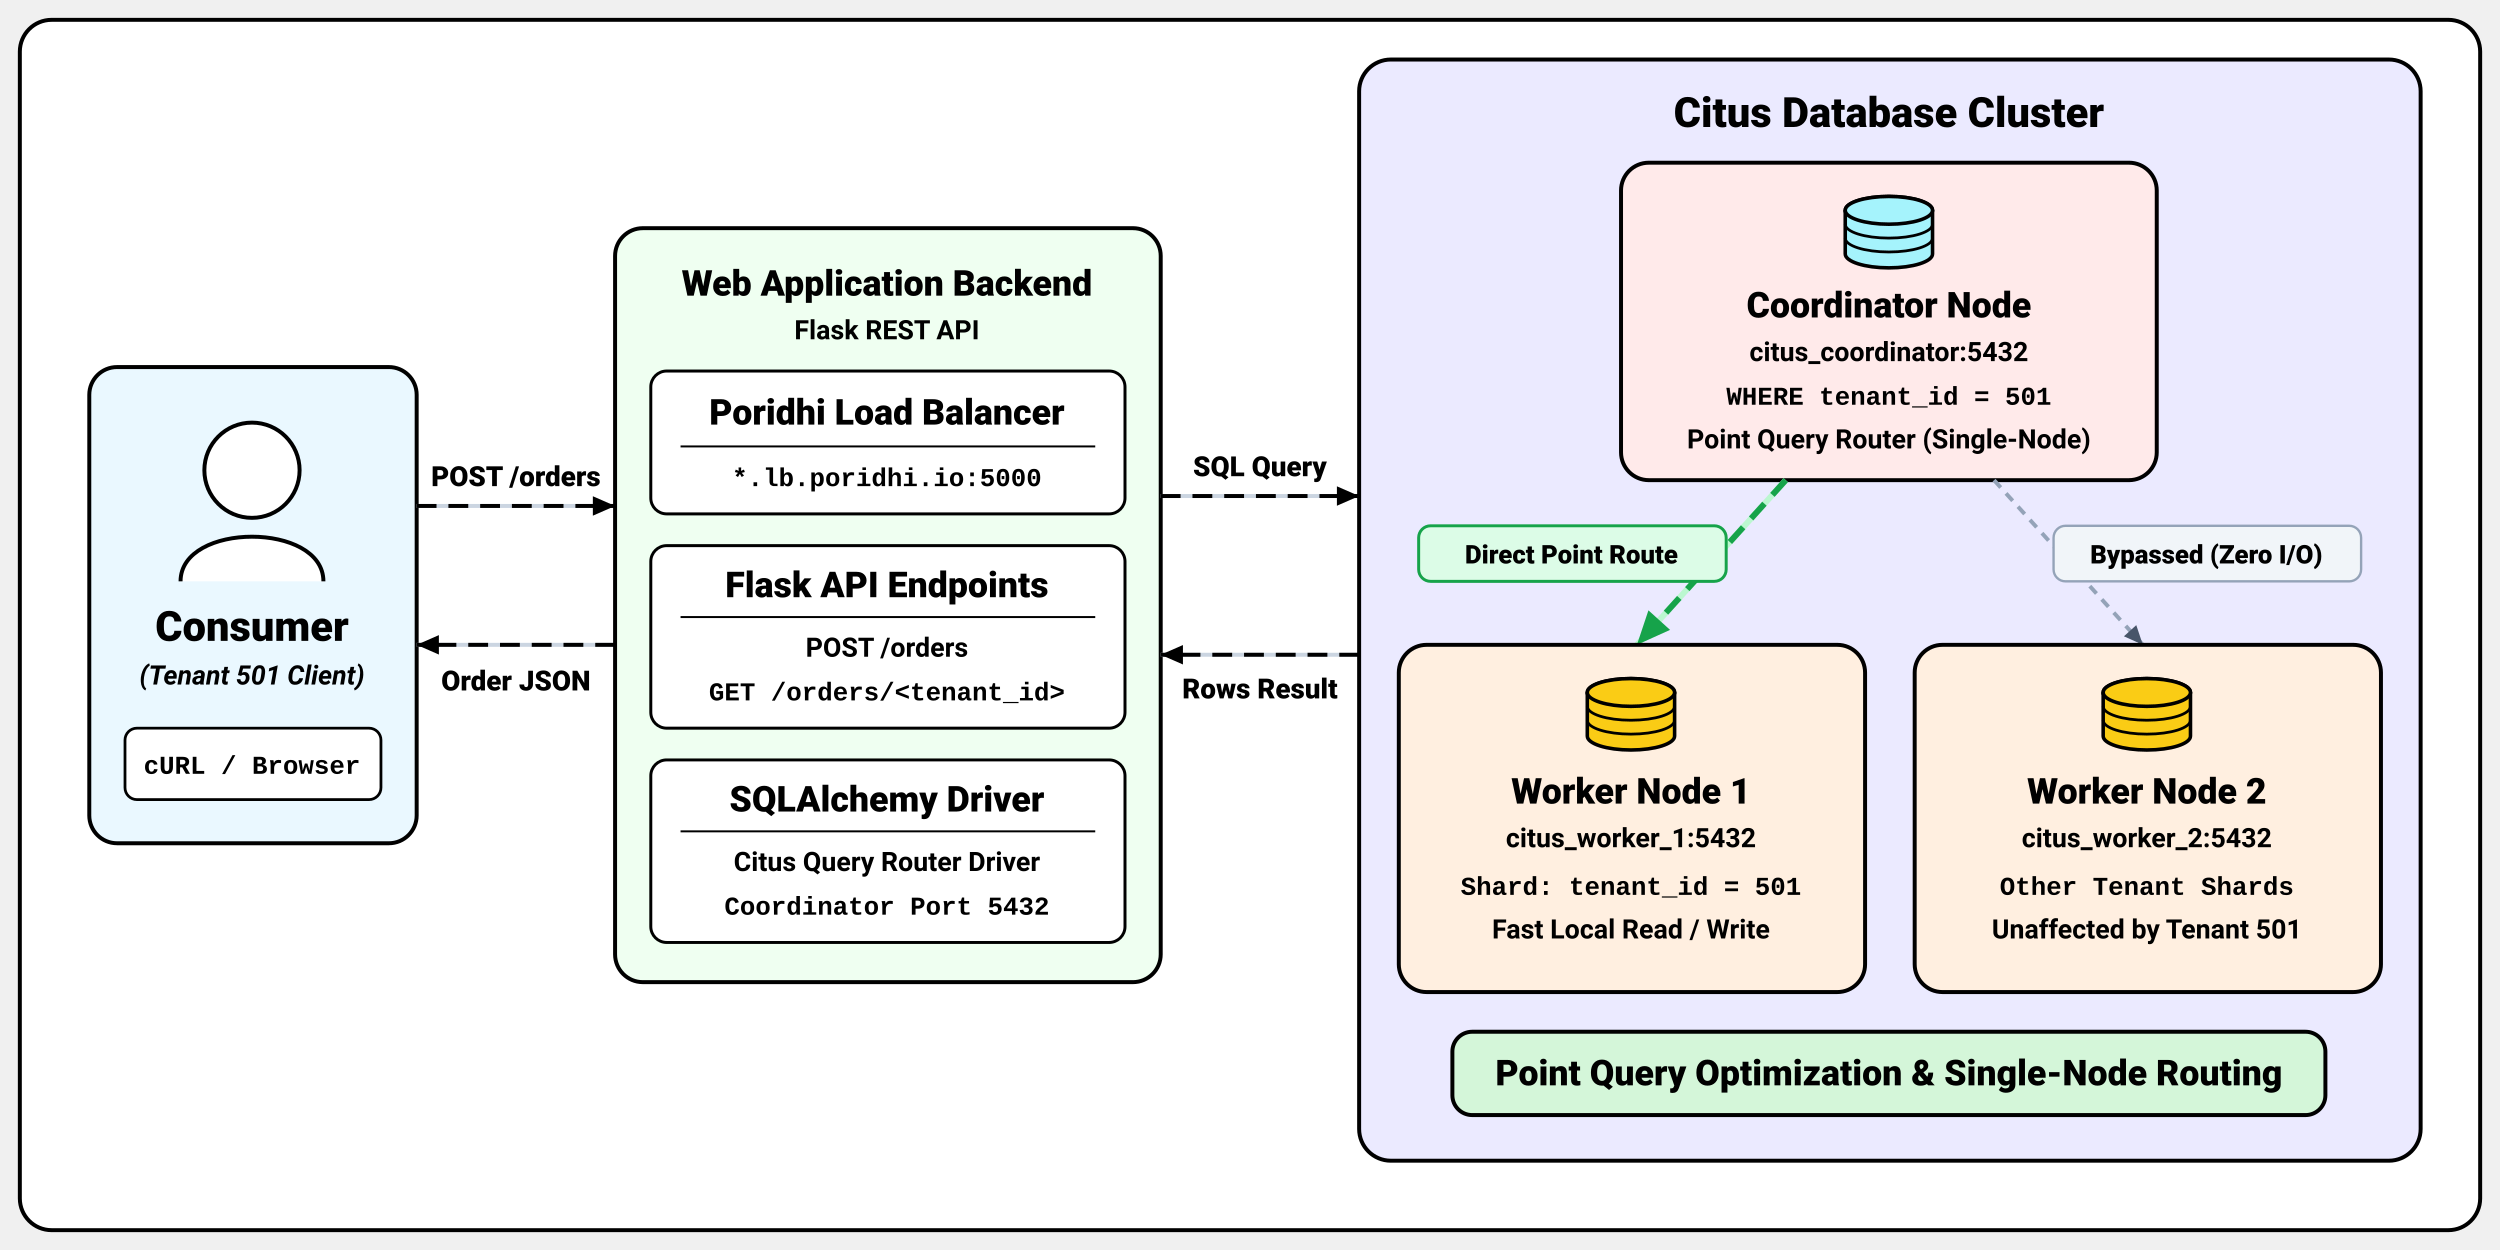
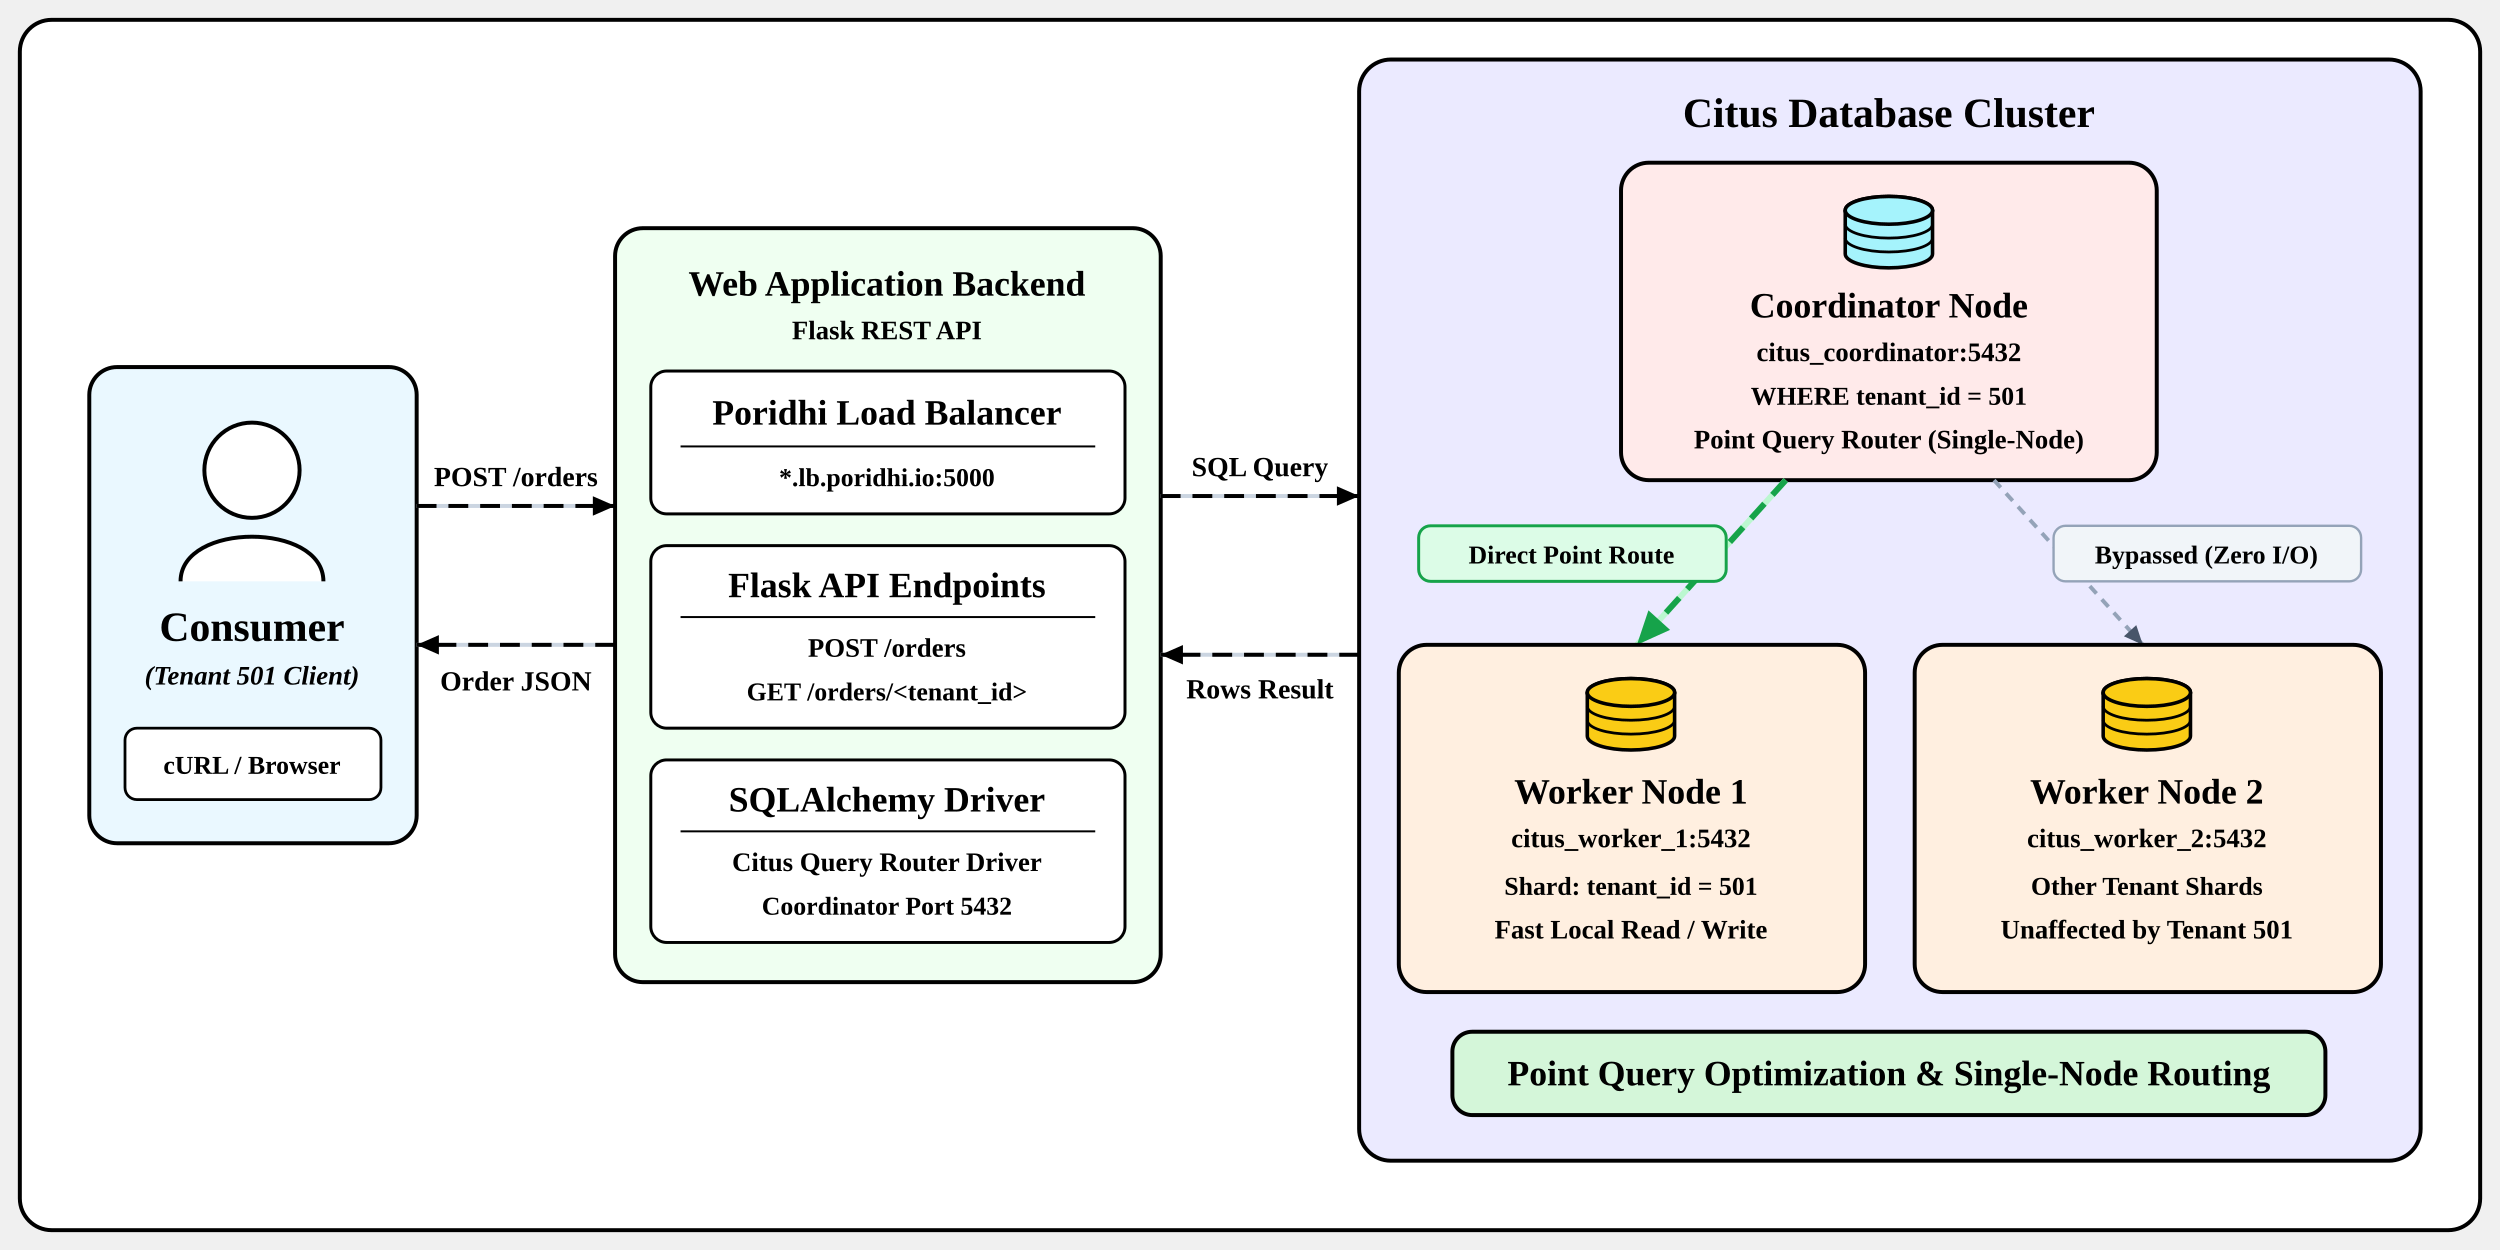
<svg xmlns="http://www.w3.org/2000/svg" viewBox="0 0 1260 630" width="100%" height="auto">
  <defs>
    <style>
-       .txt-title { font-family: -apple-system, BlinkMacSystemFont, "Segoe UI", Roboto, Helvetica, Arial, sans-serif; font-size: 21px; font-weight: 800; fill: #000000; }
-       .txt-node-title { font-family: -apple-system, BlinkMacSystemFont, "Segoe UI", Roboto, Helvetica, Arial, sans-serif; font-size: 18px; font-weight: 800; fill: #000000; }
-       .txt-node-sub { font-family: -apple-system, BlinkMacSystemFont, "Segoe UI", Roboto, Helvetica, Arial, sans-serif; font-size: 13.5px; font-weight: 600; fill: #000000; }
-       .txt-node-code { font-family: "SFMono-Regular", Consolas, "Liberation Mono", Menlo, monospace; font-size: 13px; font-weight: 700; fill: #000000; }
-       .txt-arrow-label { font-family: -apple-system, BlinkMacSystemFont, "Segoe UI", Roboto, Helvetica, Arial, sans-serif; font-size: 14px; font-weight: 800; fill: #000000; }
-       .txt-badge { font-family: -apple-system, BlinkMacSystemFont, "Segoe UI", Roboto, Helvetica, Arial, sans-serif; font-size: 13px; font-weight: 800; fill: #000000; }
+       .txt-title { font-family: "Times New Roman", Times, serif; font-size: 21px; font-weight: 800; fill: #000000; }
+       .txt-node-title { font-family: "Times New Roman", Times, serif; font-size: 18px; font-weight: 800; fill: #000000; }
+       .txt-node-sub { font-family: "Times New Roman", Times, serif; font-size: 13.5px; font-weight: 600; fill: #000000; }
+       .txt-node-code { font-family: "Times New Roman", Times, serif; font-size: 13px; font-weight: 700; fill: #000000; }
+       .txt-arrow-label { font-family: "Times New Roman", Times, serif; font-size: 14px; font-weight: 800; fill: #000000; }
+       .txt-badge { font-family: "Times New Roman", Times, serif; font-size: 13px; font-weight: 800; fill: #000000; }

      /* Live Flow Animations */
      @keyframes flow-dash {
        from { stroke-dashoffset: 0; }
        to { stroke-dashoffset: -32; }
      }
      .anim-flow {
        stroke-dasharray: 10 6;
        animation: flow-dash 1.2s linear infinite;
      }
      .anim-flow-green {
        stroke-dasharray: 10 6;
        animation: flow-dash 1s linear infinite;
      }
    </style>
    <marker id="arrow" viewBox="0 0 10 10" refX="8" refY="5" markerWidth="7" markerHeight="7" orient="auto">
      <path d="M 0 1.5 L 8 5 L 0 8.5 z" fill="#000000" />
    </marker>
    <marker id="arrow-muted" viewBox="0 0 10 10" refX="8" refY="5" markerWidth="6" markerHeight="6" orient="auto">
      <path d="M 0 1.5 L 8 5 L 0 8.5 z" fill="#475569" />
    </marker>
    <marker id="arrow-green" viewBox="0 0 10 10" refX="8" refY="5" markerWidth="7" markerHeight="7" orient="auto">
      <path d="M 0 1.5 L 8 5 L 0 8.5 z" fill="#16a34a" />
    </marker>
  </defs>
  <rect x="10" y="10" width="1240" height="610" rx="16" fill="#ffffff" stroke="#000000" stroke-width="2" />
  <g transform="translate(45, 185)">
    <rect width="165" height="240" rx="14" fill="#eaf8ff" stroke="#000000" stroke-width="2" />
    <circle cx="82" cy="52" r="24" fill="#ffffff" stroke="#000000" stroke-width="2" />
    <path d="M 46 108 C 46 78, 118 78, 118 108" fill="#ffffff" stroke="#000000" stroke-width="2" />
    <text x="82" y="138" class="txt-title" text-anchor="middle">Consumer</text>
    <text x="82" y="160" class="txt-node-sub" font-style="italic" text-anchor="middle">(Tenant 501 Client)</text>
    <rect x="18" y="182" width="129" height="36" rx="6" fill="#ffffff" stroke="#000000" stroke-width="1.4" />
    <text x="82" y="205" class="txt-node-code" text-anchor="middle">cURL / Browser</text>
  </g>
  <path d="M 210 255 L 310 255" fill="none" stroke="#cbd5e1" stroke-width="2" />
  <path d="M 210 255 L 310 255" fill="none" stroke="#000000" stroke-width="2" class="anim-flow" marker-end="url(#arrow)">
    <animate attributeName="stroke-dashoffset" from="0" to="-32" dur="1.2s" repeatCount="indefinite" />
  </path>
  <text x="260" y="245" class="txt-arrow-label" text-anchor="middle">POST /orders</text>
  <path d="M 310 325 L 210 325" fill="none" stroke="#cbd5e1" stroke-width="2" />
  <path d="M 310 325 L 210 325" fill="none" stroke="#000000" stroke-width="2" class="anim-flow" marker-end="url(#arrow)">
    <animate attributeName="stroke-dashoffset" from="0" to="-32" dur="1.2s" repeatCount="indefinite" />
  </path>
  <text x="260" y="348" class="txt-arrow-label" text-anchor="middle">Order JSON</text>
  <g transform="translate(310, 115)">
    <rect width="275" height="380" rx="14" fill="#effff1" stroke="#000000" stroke-width="2" />
    <text x="137" y="34" class="txt-node-title" text-anchor="middle">Web Application Backend</text>
    <text x="137" y="56" class="txt-node-sub" font-weight="700" text-anchor="middle">Flask REST API</text>
    <g transform="translate(18, 72)">
      <rect width="239" height="72" rx="8" fill="#ffffff" stroke="#000000" stroke-width="1.5" />
      <text x="119" y="27" class="txt-node-title" font-size="15" text-anchor="middle">Poridhi Load Balancer</text>
      <line x1="15" y1="38" x2="224" y2="38" stroke="#000000" stroke-width="1" />
      <text x="119" y="58" class="txt-node-code" text-anchor="middle">*.lb.poridhi.io:5000</text>
    </g>
    <g transform="translate(18, 160)">
      <rect width="239" height="92" rx="8" fill="#ffffff" stroke="#000000" stroke-width="1.5" />
      <text x="119" y="26" class="txt-node-title" font-size="15" text-anchor="middle">Flask API Endpoints</text>
      <line x1="15" y1="36" x2="224" y2="36" stroke="#000000" stroke-width="1" />
      <text x="119" y="56" class="txt-node-sub" text-anchor="middle">POST /orders</text>
      <text x="119" y="78" class="txt-node-code" text-anchor="middle">GET /orders/&lt;tenant_id&gt;</text>
    </g>
    <g transform="translate(18, 268)">
      <rect width="239" height="92" rx="8" fill="#ffffff" stroke="#000000" stroke-width="1.5" />
      <text x="119" y="26" class="txt-node-title" font-size="15" text-anchor="middle">SQLAlchemy Driver</text>
      <line x1="15" y1="36" x2="224" y2="36" stroke="#000000" stroke-width="1" />
      <text x="119" y="56" class="txt-node-sub" text-anchor="middle">Citus Query Router Driver</text>
      <text x="119" y="78" class="txt-node-code" font-size="12" text-anchor="middle">Coordinator Port 5432</text>
    </g>
  </g>
  <path d="M 585 250 L 685 250" fill="none" stroke="#cbd5e1" stroke-width="2" />
  <path d="M 585 250 L 685 250" fill="none" stroke="#000000" stroke-width="2" class="anim-flow" marker-end="url(#arrow)">
    <animate attributeName="stroke-dashoffset" from="0" to="-32" dur="1.2s" repeatCount="indefinite" />
  </path>
  <text x="635" y="240" class="txt-arrow-label" text-anchor="middle">SQL Query</text>
  <path d="M 685 330 L 585 330" fill="none" stroke="#cbd5e1" stroke-width="2" />
  <path d="M 685 330 L 585 330" fill="none" stroke="#000000" stroke-width="2" class="anim-flow" marker-end="url(#arrow)">
    <animate attributeName="stroke-dashoffset" from="0" to="-32" dur="1.2s" repeatCount="indefinite" />
  </path>
  <text x="635" y="352" class="txt-arrow-label" text-anchor="middle">Rows Result</text>
  <g transform="translate(685, 30)">
    <rect width="535" height="555" rx="16" fill="#ebeaff" stroke="#000000" stroke-width="2" />
    <text x="267" y="34" class="txt-title" text-anchor="middle">Citus Database Cluster</text>
    <g transform="translate(132, 52)">
      <rect width="270" height="160" rx="14" fill="#ffeaea" stroke="#000000" stroke-width="2" />
      <g transform="translate(110, 14)">
        <ellipse cx="25" cy="10" rx="22" ry="7" fill="#a5f3fc" stroke="#000000" stroke-width="1.8" />
        <path d="M 3 10 L 3 32 A 22 7 0 0 0 47 32 L 47 10" fill="#a5f3fc" stroke="#000000" stroke-width="1.8" />
        <path d="M 3 17 A 22 7 0 0 0 47 17" fill="none" stroke="#000000" stroke-width="1.4" />
        <path d="M 3 24 A 22 7 0 0 0 47 24" fill="none" stroke="#000000" stroke-width="1.4" />
        <ellipse cx="25" cy="10" rx="22" ry="7" fill="#a5f3fc" stroke="#000000" stroke-width="1.8" />
      </g>
      <text x="135" y="78" class="txt-node-title" text-anchor="middle">Coordinator Node</text>
      <text x="135" y="100" class="txt-node-sub" text-anchor="middle">citus_coordinator:5432</text>
      <text x="135" y="122" class="txt-node-code" text-anchor="middle">WHERE tenant_id = 501</text>
      <text x="135" y="144" class="txt-node-sub" font-size="12" text-anchor="middle">Point Query Router (Single-Node)</text>
    </g>
    <path d="M 215 212 L 140 295" fill="none" stroke="#bbf7d0" stroke-width="3" />
    <path d="M 215 212 L 140 295" fill="none" stroke="#16a34a" stroke-width="3" class="anim-flow-green" marker-end="url(#arrow-green)">
      <animate attributeName="stroke-dashoffset" from="0" to="-32" dur="1s" repeatCount="indefinite" />
    </path>
    <g transform="translate(30, 235)">
      <rect width="155" height="28" rx="6" fill="#dcfce7" stroke="#16a34a" stroke-width="1.5" />
      <text x="77" y="19" class="txt-badge" text-anchor="middle">Direct Point Route</text>
    </g>
    <path d="M 320 212 L 395 295" fill="none" stroke="#94a3b8" stroke-width="2" stroke-dasharray="5 4" marker-end="url(#arrow-muted)" />
    <g transform="translate(350, 235)">
      <rect width="155" height="28" rx="6" fill="#f1f5f9" stroke="#94a3b8" stroke-width="1.2" />
      <text x="77" y="19" class="txt-badge" fill="#64748b" text-anchor="middle">Bypassed (Zero I/O)</text>
    </g>
    <g transform="translate(20, 295)">
      <rect width="235" height="175" rx="14" fill="#ffefe0" stroke="#000000" stroke-width="2" />
      <g transform="translate(92, 14)">
        <ellipse cx="25" cy="10" rx="22" ry="7" fill="#facc15" stroke="#000000" stroke-width="1.8" />
        <path d="M 3 10 L 3 32 A 22 7 0 0 0 47 32 L 47 10" fill="#facc15" stroke="#000000" stroke-width="1.8" />
        <path d="M 3 17 A 22 7 0 0 0 47 17" fill="none" stroke="#000000" stroke-width="1.4" />
        <path d="M 3 24 A 22 7 0 0 0 47 24" fill="none" stroke="#000000" stroke-width="1.4" />
        <ellipse cx="25" cy="10" rx="22" ry="7" fill="#facc15" stroke="#000000" stroke-width="1.8" />
      </g>
      <text x="117" y="80" class="txt-node-title" text-anchor="middle">Worker Node 1</text>
      <text x="117" y="102" class="txt-node-sub" text-anchor="middle">citus_worker_1:5432</text>
      <text x="117" y="126" class="txt-node-code" text-anchor="middle">Shard: tenant_id = 501</text>
      <text x="117" y="148" class="txt-node-sub" font-size="12" text-anchor="middle">Fast Local Read / Write</text>
    </g>
    <g transform="translate(280, 295)">
      <rect width="235" height="175" rx="14" fill="#ffefe0" stroke="#000000" stroke-width="2" />
      <g transform="translate(92, 14)">
        <ellipse cx="25" cy="10" rx="22" ry="7" fill="#facc15" stroke="#000000" stroke-width="1.8" />
        <path d="M 3 10 L 3 32 A 22 7 0 0 0 47 32 L 47 10" fill="#facc15" stroke="#000000" stroke-width="1.8" />
        <path d="M 3 17 A 22 7 0 0 0 47 17" fill="none" stroke="#000000" stroke-width="1.4" />
        <path d="M 3 24 A 22 7 0 0 0 47 24" fill="none" stroke="#000000" stroke-width="1.4" />
        <ellipse cx="25" cy="10" rx="22" ry="7" fill="#facc15" stroke="#000000" stroke-width="1.8" />
      </g>
      <text x="117" y="80" class="txt-node-title" text-anchor="middle">Worker Node 2</text>
      <text x="117" y="102" class="txt-node-sub" text-anchor="middle">citus_worker_2:5432</text>
      <text x="117" y="126" class="txt-node-code" text-anchor="middle">Other Tenant Shards</text>
      <text x="117" y="148" class="txt-node-sub" font-size="12" text-anchor="middle">Unaffected by Tenant 501</text>
    </g>
    <g transform="translate(47, 490)">
      <rect width="440" height="42" rx="10" fill="#d4f6d9" stroke="#000000" stroke-width="2" />
      <text x="220" y="27" class="txt-node-title" font-size="15.5" text-anchor="middle">Point Query Optimization &amp; Single-Node Routing</text>
    </g>
  </g>
</svg>
